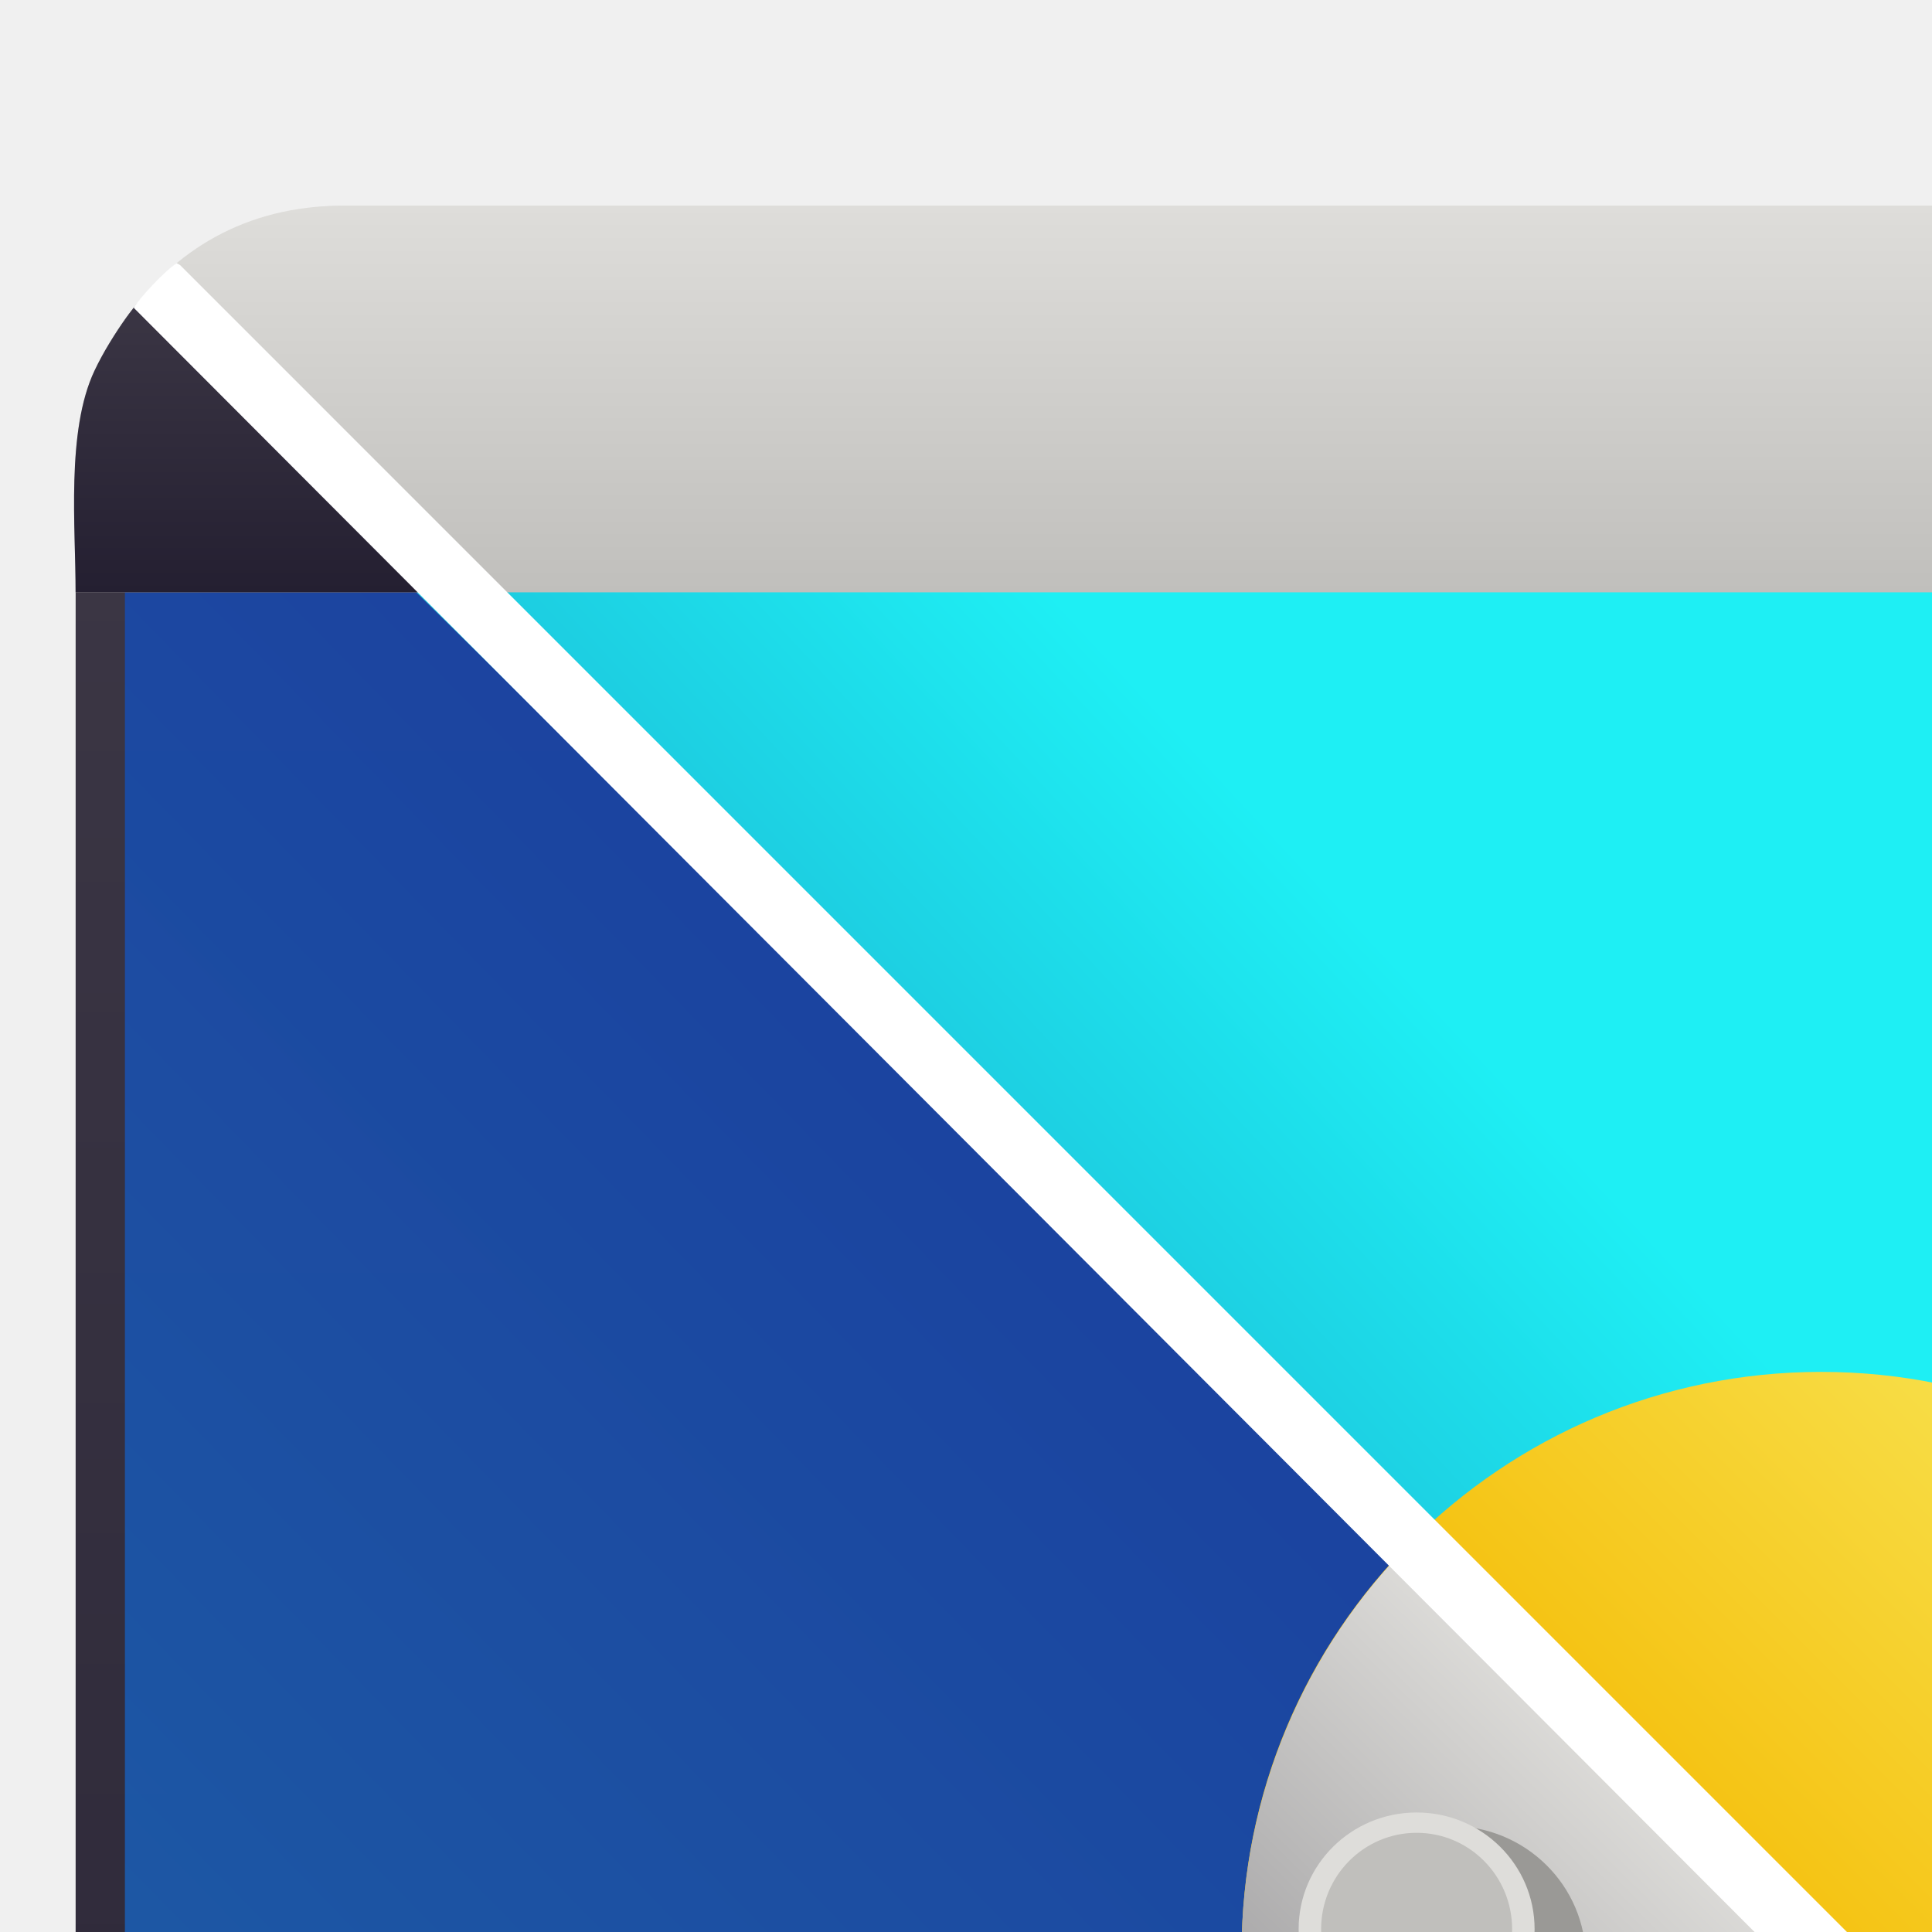
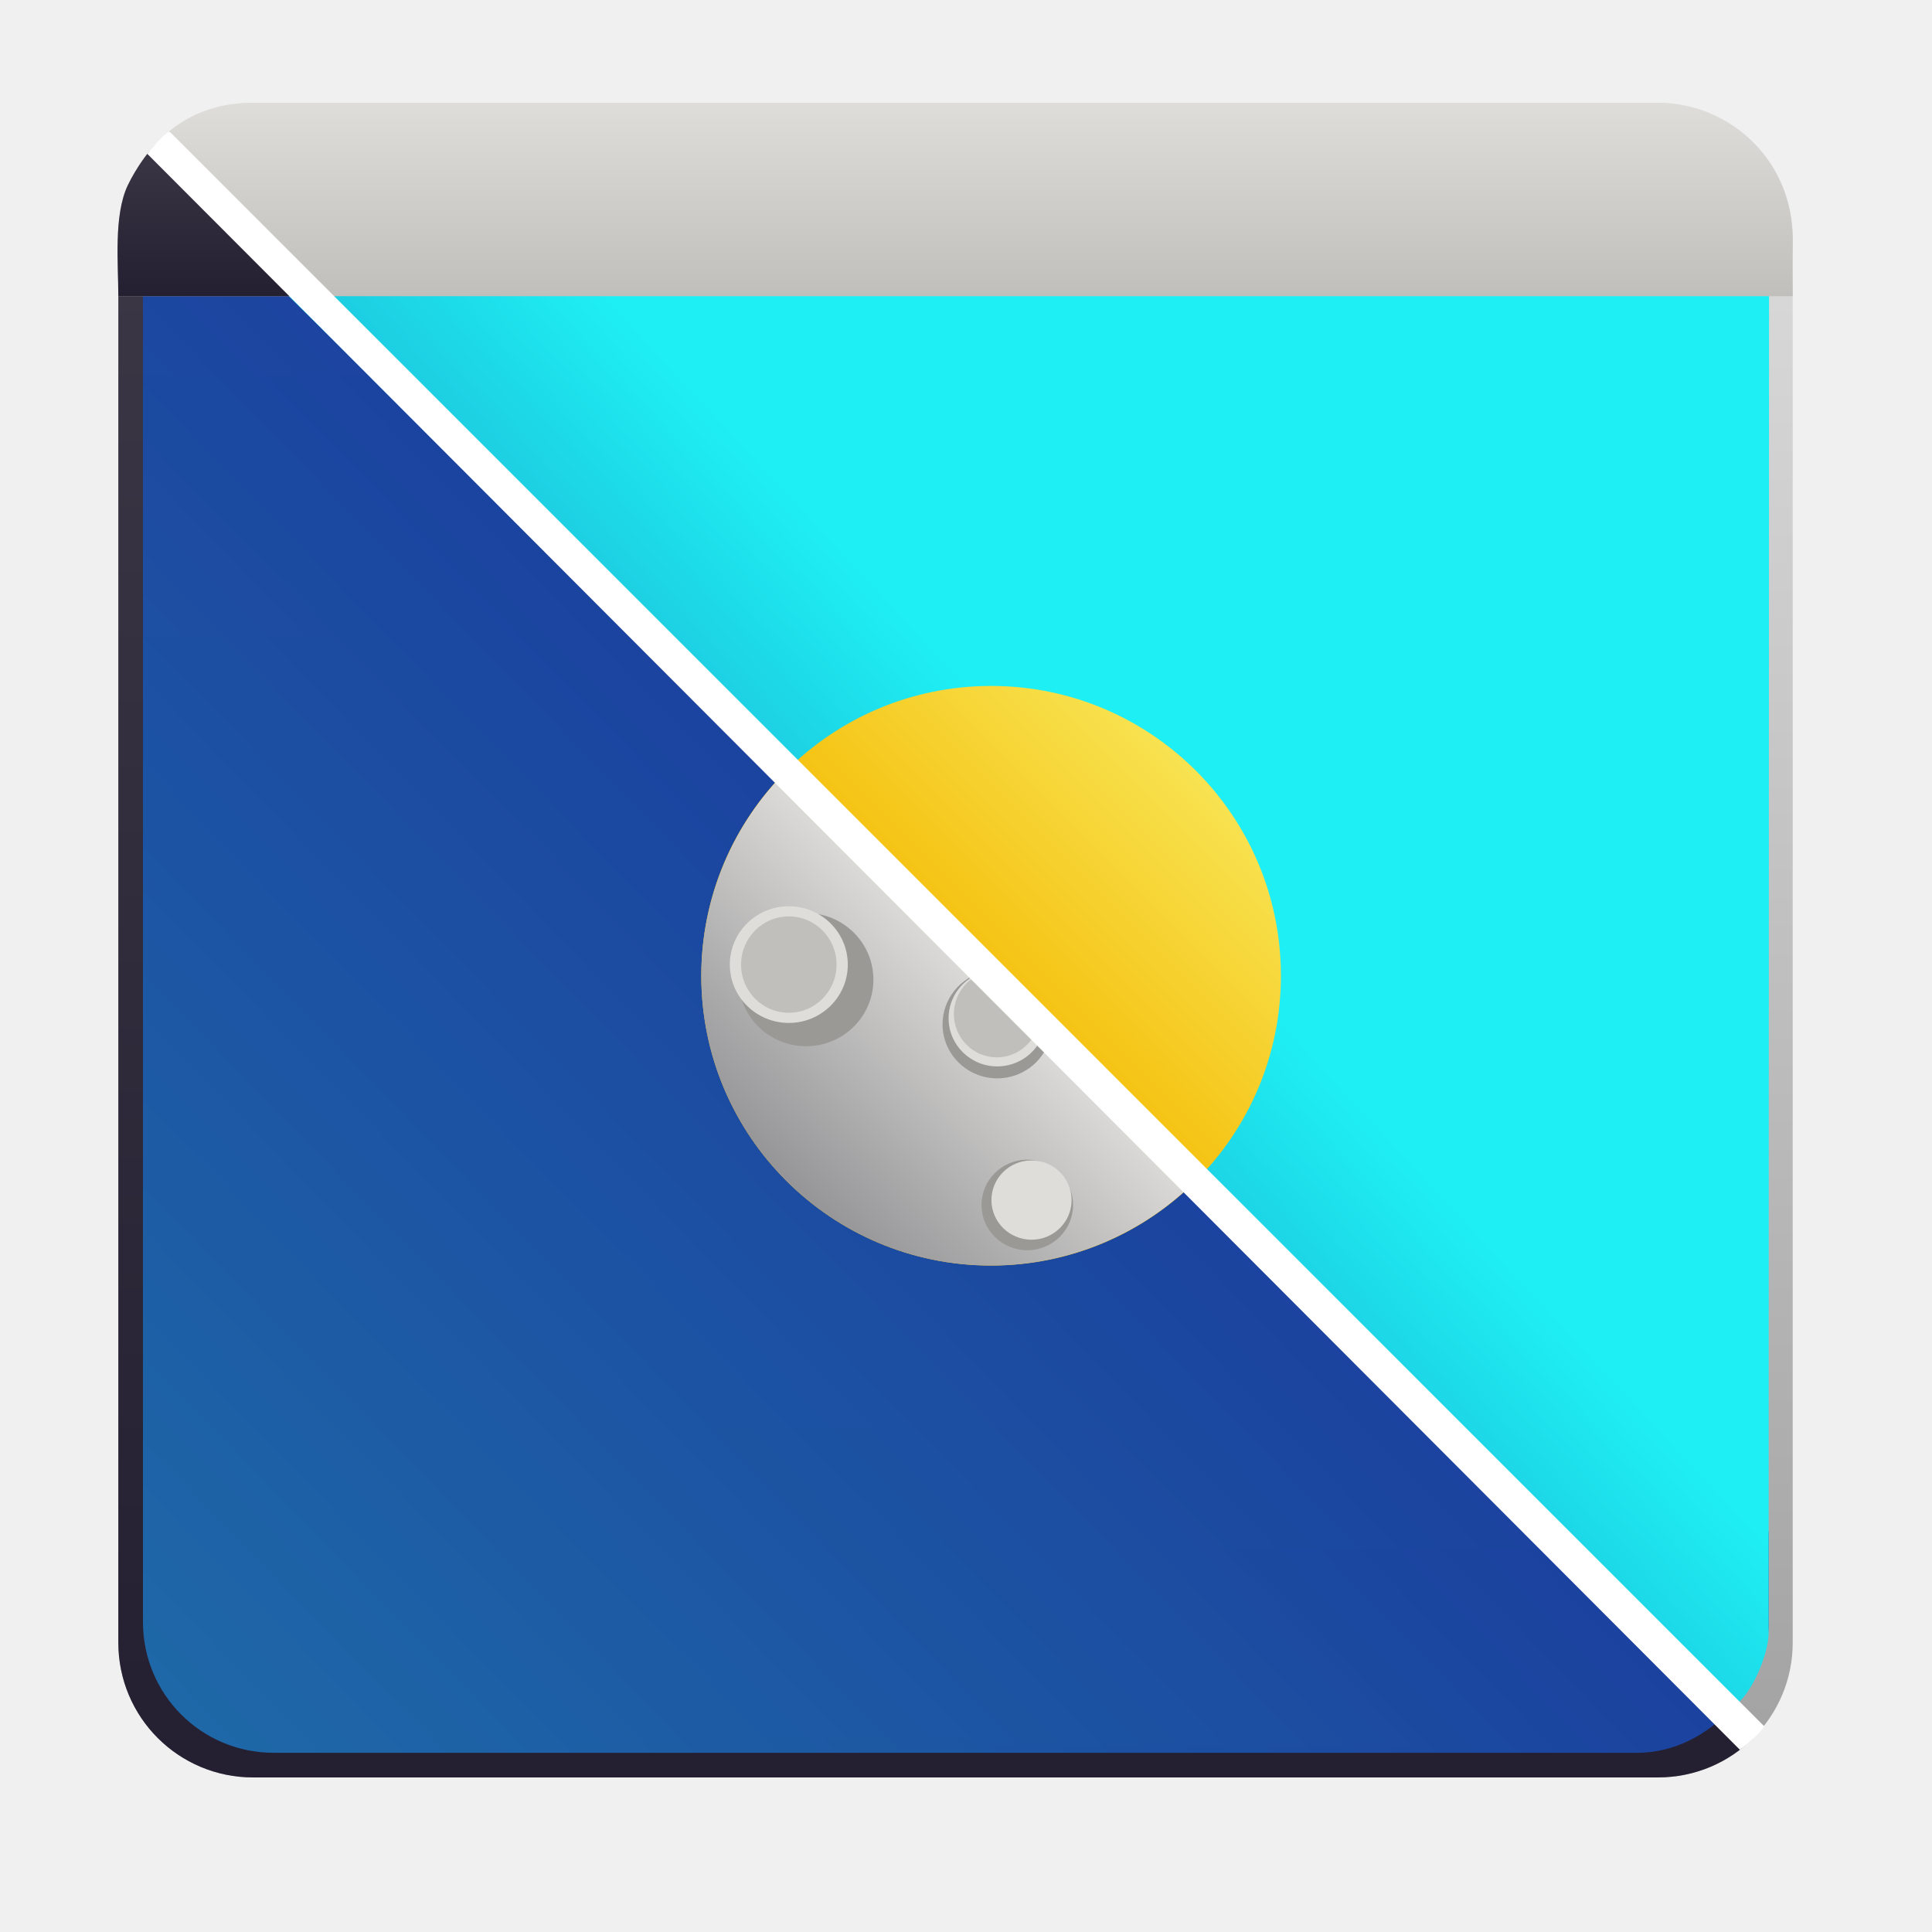
- <svg xmlns="http://www.w3.org/2000/svg" xmlns:ns1="http://www.openswatchbook.org/uri/2009/osb" xmlns:xlink="http://www.w3.org/1999/xlink" width="120" height="120" id="svg11300" version="1.0" style="display:inline;enable-background:new" viewBox="0 0 60 60">
+ <svg xmlns="http://www.w3.org/2000/svg" xmlns:ns1="http://www.openswatchbook.org/uri/2009/osb" xmlns:xlink="http://www.w3.org/1999/xlink" width="120" height="120" id="svg11300" version="1.0" style="display:inline;enable-background:new" viewBox="-5 0 120 120">
  <defs id="defs3">
    <linearGradient id="linearGradient1140" ns1:paint="gradient">
      <stop style="stop-color:#77767b;stop-opacity:1" offset="0" id="stop1136" />
      <stop style="stop-color:#deddda;stop-opacity:1" offset="1" id="stop1138" />
    </linearGradient>
    <linearGradient ns1:paint="gradient" id="linearGradient1132">
      <stop id="stop1128" offset="0" style="stop-color:#f9f06b;stop-opacity:1" />
      <stop id="stop1130" offset="1" style="stop-color:#f5c211;stop-opacity:1" />
    </linearGradient>
    <linearGradient id="linearGradient1109">
      <stop id="stop1105" offset="0" style="stop-color:#3d3846;stop-opacity:1" />
      <stop id="stop1107" offset="1" style="stop-color:#241f31;stop-opacity:1" />
    </linearGradient>
    <linearGradient id="linearGradient1101">
      <stop id="stop1097" offset="0" style="stop-color:#3d3846;stop-opacity:1" />
      <stop id="stop1099" offset="1" style="stop-color:#241f31;stop-opacity:1" />
    </linearGradient>
    <linearGradient ns1:paint="gradient" id="linearGradient1093">
      <stop id="stop1089" offset="0" style="stop-color:#dedede;stop-opacity:1" />
      <stop id="stop1091" offset="1" style="stop-color:#a2a2a2;stop-opacity:1" />
    </linearGradient>
    <linearGradient id="linearGradient1083">
      <stop style="stop-color:#deddda;stop-opacity:1" offset="0" id="stop1079" />
      <stop style="stop-color:#c0bfbc;stop-opacity:1" offset="1" id="stop1081" />
    </linearGradient>
    <linearGradient ns1:paint="gradient" id="linearGradient1031">
      <stop id="stop1027" offset="0" style="stop-color:#1e6eaf;stop-opacity:0.943" />
      <stop id="stop1029" offset="1" style="stop-color:#161c99;stop-opacity:0.972" />
    </linearGradient>
    <linearGradient id="linearGradient951" ns1:paint="gradient">
      <stop style="stop-color:#1eeff4;stop-opacity:1" offset="0" id="stop947" />
      <stop style="stop-color:#161c7c;stop-opacity:1" offset="1" id="stop949" />
    </linearGradient>
    <linearGradient id="linearGradient933" ns1:paint="gradient">
      <stop style="stop-color:#890000;stop-opacity:1;" offset="0" id="stop929" />
      <stop style="stop-color:#62a0ea;stop-opacity:0;" offset="1" id="stop931" />
    </linearGradient>
    <linearGradient y2="236" x2="96" y1="236" x1="32" gradientTransform="translate(604.8168,170.5864)" gradientUnits="userSpaceOnUse" id="linearGradient1099" xlink:href="#linearGradient1036" />
    <linearGradient id="linearGradient1036">
      <stop id="stop1032" offset="0" style="stop-color:#d5d3cf;stop-opacity:1;" />
      <stop id="stop1034" offset="1" style="stop-color:#f6f5f4;stop-opacity:1" />
    </linearGradient>
    <radialGradient r="32" fy="-76" fx="-244" cy="-76" cx="-244" gradientTransform="matrix(0.8833333,0,0,0.8833333,-460.3502,463.1197)" gradientUnits="userSpaceOnUse" id="radialGradient1103" xlink:href="#linearGradient1069" />
    <linearGradient id="linearGradient1069">
      <stop id="stop1065" offset="0" style="stop-color:#d5d3cf;stop-opacity:1" />
      <stop id="stop1067-1" offset="1" style="stop-color:#949390;stop-opacity:1" />
    </linearGradient>
    <linearGradient gradientUnits="userSpaceOnUse" y2="232" x2="64" y1="262.5" x1="64" id="linearGradient1027" xlink:href="#linearGradient1025" gradientTransform="translate(-470.5864,432.8168)" />
    <linearGradient id="linearGradient1025">
      <stop id="stop1021" offset="0" style="stop-color:#9a9996;stop-opacity:1" />
      <stop id="stop1023" offset="1" style="stop-color:#77767b;stop-opacity:1" />
    </linearGradient>
    <clipPath clipPathUnits="userSpaceOnUse" id="clipPath1609-7">
      <path id="path1611-5" d="m 252,116 28,-28 v -8 h -36 v 36 z" style="fill:#e74747;stroke:none;stroke-width:0.25px;stroke-linecap:butt;stroke-linejoin:miter;stroke-opacity:1" />
    </clipPath>
    <linearGradient xlink:href="#linearGradient1031" id="linearGradient957" gradientUnits="userSpaceOnUse" x1="13.53" y1="114.475" x2="112.59" y2="17.9" />
    <linearGradient gradientTransform="rotate(-180,64.0301,64.09367)" xlink:href="#linearGradient951" id="linearGradient957-7" gradientUnits="userSpaceOnUse" x1="54.06" y1="70.187" x2="112.06" y2="16.187" />
    <linearGradient xlink:href="#linearGradient1083" id="linearGradient1085" x1="68" y1="12" x2="68" y2="24" gradientUnits="userSpaceOnUse" />
    <linearGradient xlink:href="#linearGradient1093" id="linearGradient1087" x1="67.75" y1="11.992" x2="67.75" y2="116.004" gradientUnits="userSpaceOnUse" />
    <linearGradient xlink:href="#linearGradient1101" id="linearGradient1095" x1="64" y1="14.75" x2="64" y2="116.004" gradientUnits="userSpaceOnUse" />
    <linearGradient xlink:href="#linearGradient1109" id="linearGradient1103" x1="17.632" y1="14.169" x2="17.632" y2="24" gradientUnits="userSpaceOnUse" />
    <linearGradient xlink:href="#linearGradient1132" id="linearGradient1126" x1="84.234" y1="48.185" x2="66.21" y2="66.21" gradientUnits="userSpaceOnUse" />
    <linearGradient xlink:href="#linearGradient1140" id="linearGradient1134" x1="48.348" y1="84.425" x2="66.21" y2="66.21" gradientUnits="userSpaceOnUse" gradientTransform="translate(-2.5183252e-4,-2.5183252e-4)" />
  </defs>
  <g id="layer5" style="display:inline;opacity:1" transform="translate(-9.650646,-5.60478)">
    <g id="layer4" style="display:inline;opacity:1">
      <rect style="fill:url(#linearGradient1087);fill-opacity:1;stroke-width:0.989" id="rect138" width="104" height="104.013" x="12" y="11.992" ry="8.375" />
    </g>
    <g style="display:none;opacity:1" id="g1073">
      <path style="fill:#9a9996;stroke-width:0.941" d="m 12.707,111 c 1.293,3 4.219,5.004 7.834,5.004 h 86.924 c 1.97,0 3.761,-0.628 5.184,-1.664 1.187,-0.864 2.121,-2.01 2.65,-3.34 z" id="rect1071" />
    </g>
    <g style="display:inline;opacity:1" id="g1053">
      <path style="fill:url(#linearGradient1095);fill-opacity:1;stroke-width:0.989" d="M 14.443,14.443 C 12.932,15.957 12,18.049 12,20.367 v 87.262 c 0,4.64 3.735,8.375 8.375,8.375 h 87.25 c 2.321,0 4.416,-0.934 5.93,-2.449 z" id="rect1051" />
    </g>
    <g id="g1066" style="display:none;opacity:1">
      <path style="fill:#241f31;stroke-width:0.989" d="m 12.707,111 c 1.293,2.95 4.23,5.004 7.668,5.004 h 87.25 c 2.321,0 4.416,-0.934 5.93,-2.449 L 111,111 Z" id="path1064" />
    </g>
    <g id="layer8" style="opacity:1">
      <path style="display:inline;opacity:1;fill:url(#linearGradient957);fill-opacity:1;stroke-width:0.96;enable-background:new" d="m 21,20 43.731,43.316 c 3.2,3.169 49.774,33.068 49.772,37.571 l -0.002,5.652 c -0.001,3.36 -3.501,7.936 -8.157,7.936 H 21.659 c -4.503,0 -8.129,-3.625 -8.129,-8.129 V 21.648 C 13.53,17.145 17.8,16.831 21,20 Z" id="rect138-0-6" />
      <path style="display:inline;opacity:1;fill:url(#linearGradient957-7);fill-opacity:1;stroke-width:0.96;enable-background:new" d="M 110,111.344 63.342,64.708 C 60.157,61.525 28.116,29.453 24.908,26.292 l -8.226,-8.105 c -3.208,-3.161 0.379,-4.475 5.035,-4.475 h 84.685 c 4.503,0 8.13,3.625 8.129,8.129 l -0.029,85.241 c -5.6e-4,1.614 -2.06,6.691 -4.501,4.261 z" id="rect138-0-6-5" />
    </g>
    <g style="display:inline;opacity:1" id="g161">
      <path style="fill:url(#linearGradient1085);fill-opacity:1;stroke-width:0.671" d="m 20.312,11.992 c -3.066,0 -5.264,1.415 -6.734,3.469 -0.366,0.511 -0.725,1.085 -0.995,1.658 C 11.699,18.995 12,22 12,24 h 104 c 0,-1 -0.028,-2.098 0,-3 0.188,-6 -4.545,-9.008 -8.312,-9.008 z" id="rect159" />
    </g>
    <g id="g1036" style="display:inline;opacity:1">
      <path style="fill:url(#linearGradient1103);fill-opacity:1;stroke-width:0.671" d="m 14.441,14.441 c -0.308,0.32 -0.602,0.655 -0.863,1.02 -0.366,0.511 -0.724,1.086 -0.994,1.658 C 11.7,18.995 12,22 12,24 h 12 z" id="path1034" />
    </g>
    <g id="layer11">
      <circle style="display:inline;opacity:1;fill:url(#linearGradient1126);fill-opacity:1;stroke:none;stroke-width:1.944;stroke-linecap:butt;stroke-linejoin:round;stroke-miterlimit:4;stroke-dasharray:none;stroke-opacity:1;enable-background:new" id="path1111" cx="66.21" cy="66.21" r="18" />
    </g>
    <g id="g1121">
      <path style="display:inline;opacity:1;fill:url(#linearGradient1134);fill-opacity:1;stroke:none;stroke-width:1.944;stroke-linecap:butt;stroke-linejoin:round;stroke-miterlimit:4;stroke-dasharray:none;stroke-opacity:1;enable-background:new" d="m 53.49,53.49 a 18,18 0 0 0 -5.281,12.719 18,18 0 0 0 18,18 18,18 0 0 0 12.721,-5.279 z" id="circle1119" />
      <ellipse style="display:inline;opacity:1;fill:#9a9996;fill-opacity:1;stroke:none;stroke-width:1.944;stroke-linecap:butt;stroke-linejoin:round;stroke-miterlimit:4;stroke-dasharray:none;stroke-opacity:1;enable-background:new" id="path1142-6" cx="68.457" cy="80.447" rx="2.844" ry="2.812" />
      <ellipse style="opacity:1;fill:#deddda;fill-opacity:1;stroke:none;stroke-width:1.702;stroke-linecap:butt;stroke-linejoin:round;stroke-miterlimit:4;stroke-dasharray:none;stroke-opacity:1" id="path1142" cx="68.72" cy="80.143" rx="2.49" ry="2.463" />
      <ellipse style="display:inline;opacity:1;fill:#9a9996;fill-opacity:1;stroke:none;stroke-width:2.86;stroke-linecap:butt;stroke-linejoin:round;stroke-miterlimit:4;stroke-dasharray:none;stroke-opacity:1;enable-background:new" id="path1142-6-2" cx="54.716" cy="66.451" rx="4.184" ry="4.138" />
      <ellipse style="display:inline;opacity:1;fill:#deddda;fill-opacity:1;stroke:none;stroke-width:2.505;stroke-linecap:butt;stroke-linejoin:round;stroke-miterlimit:4;stroke-dasharray:none;stroke-opacity:1;enable-background:new" id="path1142-9" cx="53.645" cy="65.517" rx="3.664" ry="3.624" />
      <ellipse style="display:inline;opacity:1;fill:#c0bfbc;fill-opacity:1;stroke:none;stroke-width:2.048;stroke-linecap:butt;stroke-linejoin:round;stroke-miterlimit:4;stroke-dasharray:none;stroke-opacity:1;enable-background:new" id="path1142-6-2-1" cx="53.645" cy="65.517" rx="2.966" ry="2.993" />
    </g>
    <g id="layer12">
      <path style="display:inline;opacity:1;fill:#9a9996;fill-opacity:1;stroke:none;stroke-width:2.324;stroke-linecap:butt;stroke-linejoin:round;stroke-miterlimit:4;stroke-dasharray:none;stroke-opacity:1;enable-background:new" d="m 65.811,65.953 a 3.4,3.362 0 0 0 -2.617,3.268 3.4,3.362 0 0 0 3.4,3.363 3.4,3.362 0 0 0 3.25,-2.387 z" id="path1142-6-27" />
      <path style="display:inline;opacity:1;fill:#deddda;fill-opacity:1;stroke:none;stroke-width:2.068;stroke-linecap:butt;stroke-linejoin:round;stroke-miterlimit:4;stroke-dasharray:none;stroke-opacity:1;enable-background:new" d="m 65.743,65.98 a 3.025,2.992 0 0 0 -2.174,2.869 3.025,2.992 0 0 0 3.025,2.992 3.025,2.992 0 0 0 2.857,-2.021 z" id="path1142-0" />
      <path style="display:inline;opacity:1;fill:#c0bfbc;fill-opacity:1;stroke:none;stroke-width:1.842;stroke-linecap:butt;stroke-linejoin:round;stroke-miterlimit:4;stroke-dasharray:none;stroke-opacity:1;enable-background:new" d="m 65.643,66.063 a 2.667,2.692 0 0 0 -1.746,2.525 2.667,2.692 0 0 0 2.668,2.691 2.667,2.692 0 0 0 2.568,-1.977 z" id="path1142-6-2-1-9" />
    </g>
    <g id="layer6" style="display:inline;opacity:1">
      <path style="color:#000000;font-style:normal;font-variant:normal;font-weight:normal;font-stretch:normal;font-size:medium;line-height:normal;font-family:sans-serif;font-variant-ligatures:normal;font-variant-position:normal;font-variant-caps:normal;font-variant-numeric:normal;font-variant-alternates:normal;font-feature-settings:normal;text-indent:0;text-align:start;text-decoration:none;text-decoration-line:none;text-decoration-style:solid;text-decoration-color:#000000;letter-spacing:normal;word-spacing:normal;text-transform:none;writing-mode:lr-tb;direction:ltr;text-orientation:mixed;dominant-baseline:auto;baseline-shift:baseline;text-anchor:start;white-space:normal;shape-padding:0;clip-rule:nonzero;display:inline;overflow:visible;visibility:visible;opacity:1;isolation:auto;mix-blend-mode:normal;color-interpolation:sRGB;color-interpolation-filters:linearRGB;solid-color:#000000;solid-opacity:1;vector-effect:none;fill:#ffffff;fill-opacity:1;fill-rule:nonzero;stroke:none;stroke-width:1.958;stroke-linecap:butt;stroke-linejoin:bevel;stroke-miterlimit:4;stroke-dasharray:none;stroke-dashoffset:0;stroke-opacity:1;color-rendering:auto;image-rendering:auto;shape-rendering:auto;text-rendering:auto;enable-background:new" d="m 15.134,13.779 c -0.406,0.27 -1.202,1.144 -1.331,1.384 l 0.044,0.044 0.008,0.008 98.864,99.072 c 0.405,-0.265 1.182,-0.982 1.519,-1.452 L 15.238,13.832 Z" id="path6149" />
    </g>
  </g>
</svg>
